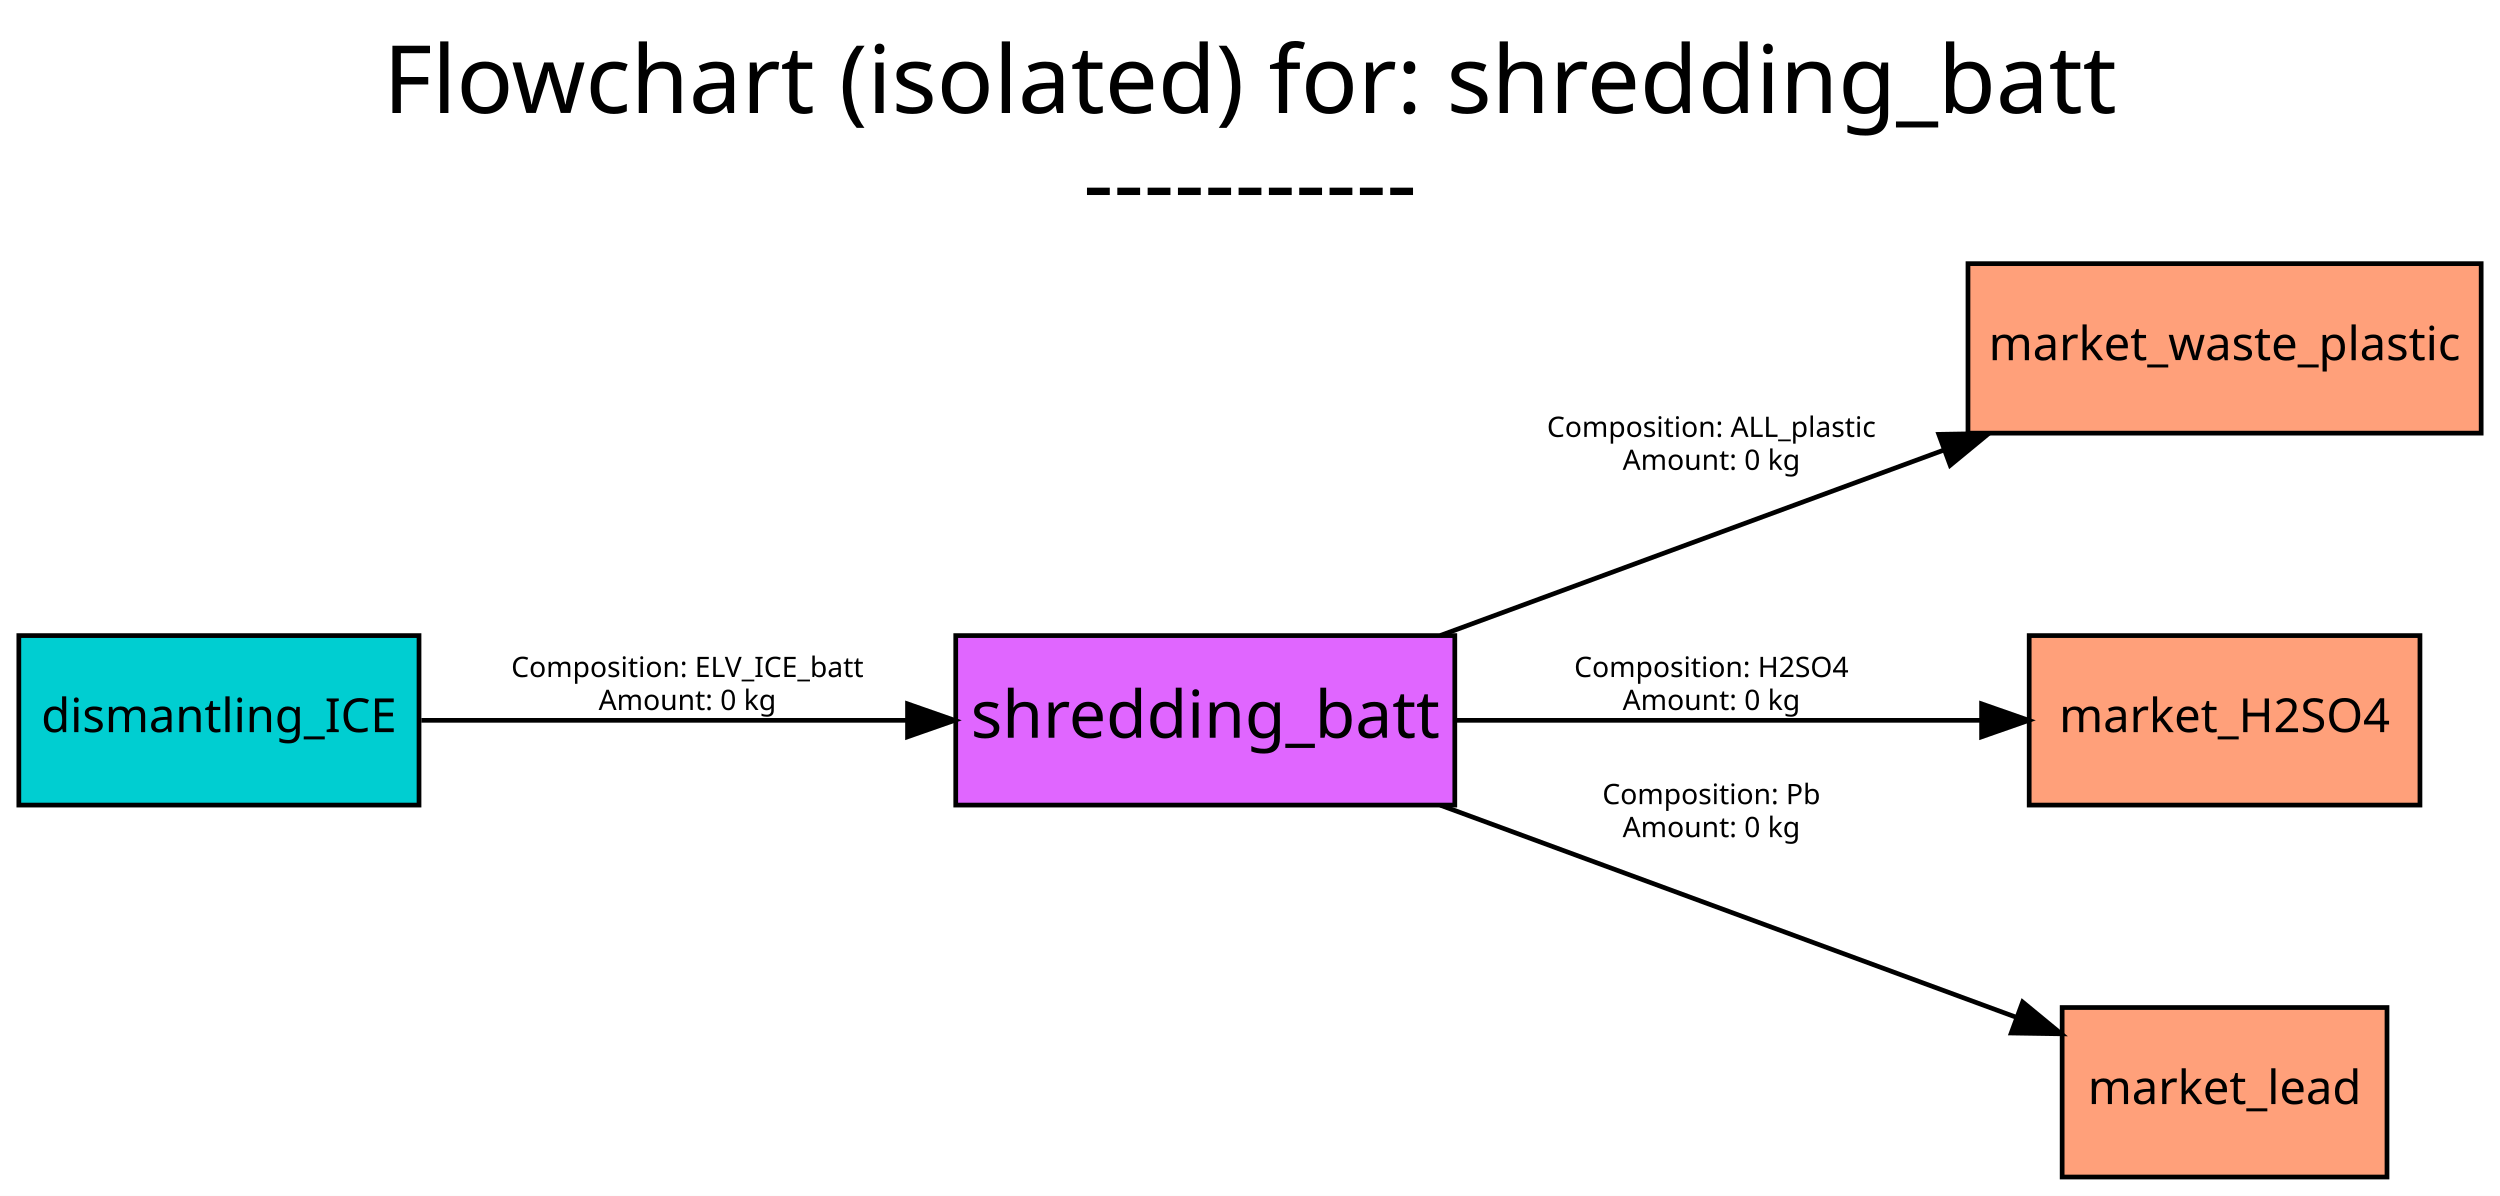
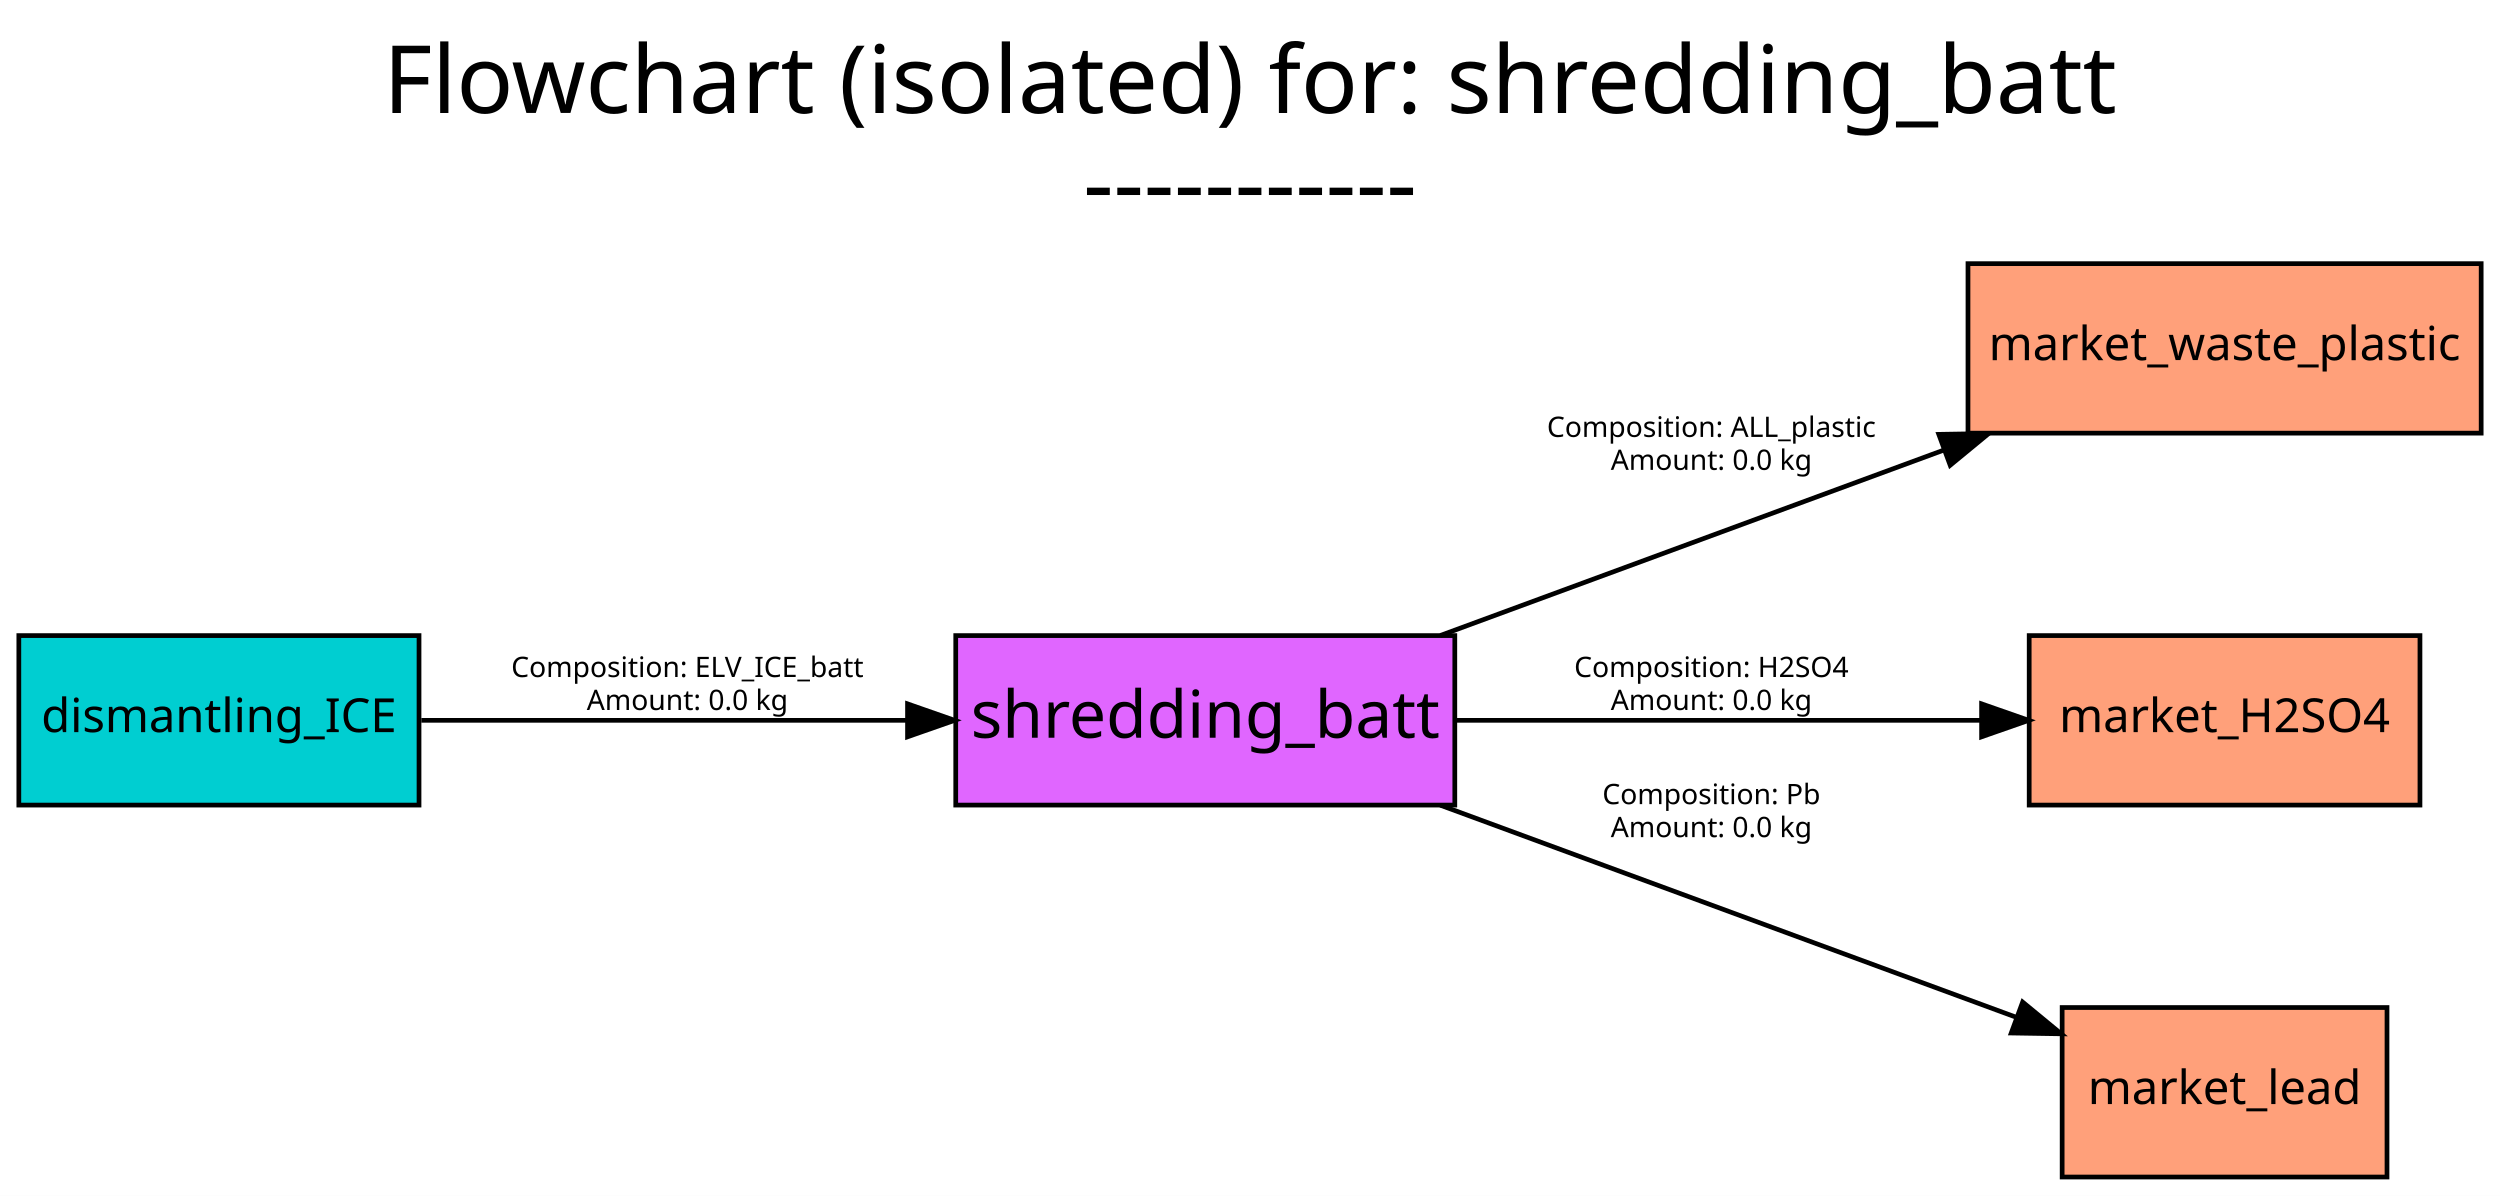
<svg xmlns="http://www.w3.org/2000/svg" width="531pt" height="254pt" viewBox="0.00 0.00 531.00 254.00">
  <g id="graph0" class="graph" transform="scale(1 1) rotate(0) translate(4 250)">
    <polygon fill="white" stroke="transparent" points="-4,4 -4,-250 527,-250 527,4 -4,4" />
    <text text-anchor="middle" x="261.5" y="-226" font-family="Cabin" font-size="20.00">Flowchart (isolated) for: shredding_batt</text>
    <text text-anchor="middle" x="261.5" y="-204" font-family="Cabin" font-size="20.00">-----------</text>
    <g id="node1" class="node">
      <polygon fill="#e066ff" stroke="black" points="305,-115 199,-115 199,-79 305,-79 305,-115" />
      <text text-anchor="middle" x="252" y="-93.3" font-family="Cabin" font-size="14.00">shredding_batt</text>
    </g>
    <g id="node3" class="node">
      <polygon fill="#ffa07a" stroke="black" points="523,-194 414,-194 414,-158 523,-158 523,-194" />
      <text text-anchor="middle" x="468.5" y="-173.5" font-family="Cabin" font-size="10.00">market_waste_plastic</text>
    </g>
    <g id="edge2" class="edge">
      <path fill="none" stroke="black" d="M301.94,-115.03C333.68,-126.71 375.2,-142.01 408.72,-154.35" />
      <polygon fill="black" stroke="black" points="407.8,-157.74 418.4,-157.92 410.22,-151.18 407.8,-157.74" />
      <text text-anchor="middle" x="359.5" y="-157.2" font-family="Cabin" font-size="6.00">Composition: ALL_plastic</text>
-       <text text-anchor="middle" x="359.5" y="-150.2" font-family="Cabin" font-size="6.00">Amount: 0 kg</text>
+       <text text-anchor="middle" x="359.5" y="-150.2" font-family="Cabin" font-size="6.00">Amount: 0.0 kg</text>
    </g>
    <g id="node4" class="node">
      <polygon fill="#ffa07a" stroke="black" points="510,-115 427,-115 427,-79 510,-79 510,-115" />
      <text text-anchor="middle" x="468.5" y="-94.5" font-family="Cabin" font-size="10.00">market_H2SO4</text>
    </g>
    <g id="edge3" class="edge">
      <path fill="none" stroke="black" d="M305.2,-97C339.14,-97 383.17,-97 416.8,-97" />
      <polygon fill="black" stroke="black" points="416.89,-100.5 426.89,-97 416.89,-93.5 416.89,-100.5" />
      <text text-anchor="middle" x="359.5" y="-106.2" font-family="Cabin" font-size="6.00">Composition: H2SO4</text>
-       <text text-anchor="middle" x="359.5" y="-99.2" font-family="Cabin" font-size="6.00">Amount: 0 kg</text>
+       <text text-anchor="middle" x="359.5" y="-99.2" font-family="Cabin" font-size="6.00">Amount: 0.0 kg</text>
    </g>
    <g id="node5" class="node">
      <polygon fill="#ffa07a" stroke="black" points="503,-36 434,-36 434,0 503,0 503,-36" />
      <text text-anchor="middle" x="468.5" y="-15.5" font-family="Cabin" font-size="10.00">market_lead</text>
    </g>
    <g id="edge4" class="edge">
      <path fill="none" stroke="black" d="M301.94,-78.97C338.79,-65.4 388.82,-46.98 424.22,-33.94" />
      <polygon fill="black" stroke="black" points="425.61,-37.16 433.79,-30.42 423.19,-30.59 425.61,-37.16" />
      <text text-anchor="middle" x="359.5" y="-79.2" font-family="Cabin" font-size="6.00">Composition: Pb</text>
-       <text text-anchor="middle" x="359.5" y="-72.2" font-family="Cabin" font-size="6.00">Amount: 0 kg</text>
+       <text text-anchor="middle" x="359.5" y="-72.2" font-family="Cabin" font-size="6.00">Amount: 0.0 kg</text>
    </g>
    <g id="node2" class="node">
      <polygon fill="darkturquoise" stroke="black" points="85,-115 0,-115 0,-79 85,-79 85,-115" />
      <text text-anchor="middle" x="42.5" y="-94.5" font-family="Cabin" font-size="10.00">dismantling_ICE</text>
    </g>
    <g id="edge1" class="edge">
      <path fill="none" stroke="black" d="M85.49,-97C115.11,-97 155.29,-97 188.64,-97" />
      <polygon fill="black" stroke="black" points="188.76,-100.5 198.76,-97 188.76,-93.5 188.76,-100.5" />
      <text text-anchor="middle" x="142" y="-106.2" font-family="Cabin" font-size="6.00">Composition: ELV_ICE_batt</text>
-       <text text-anchor="middle" x="142" y="-99.2" font-family="Cabin" font-size="6.00">Amount: 0 kg</text>
+       <text text-anchor="middle" x="142" y="-99.2" font-family="Cabin" font-size="6.00">Amount: 0.0 kg</text>
    </g>
  </g>
</svg>
